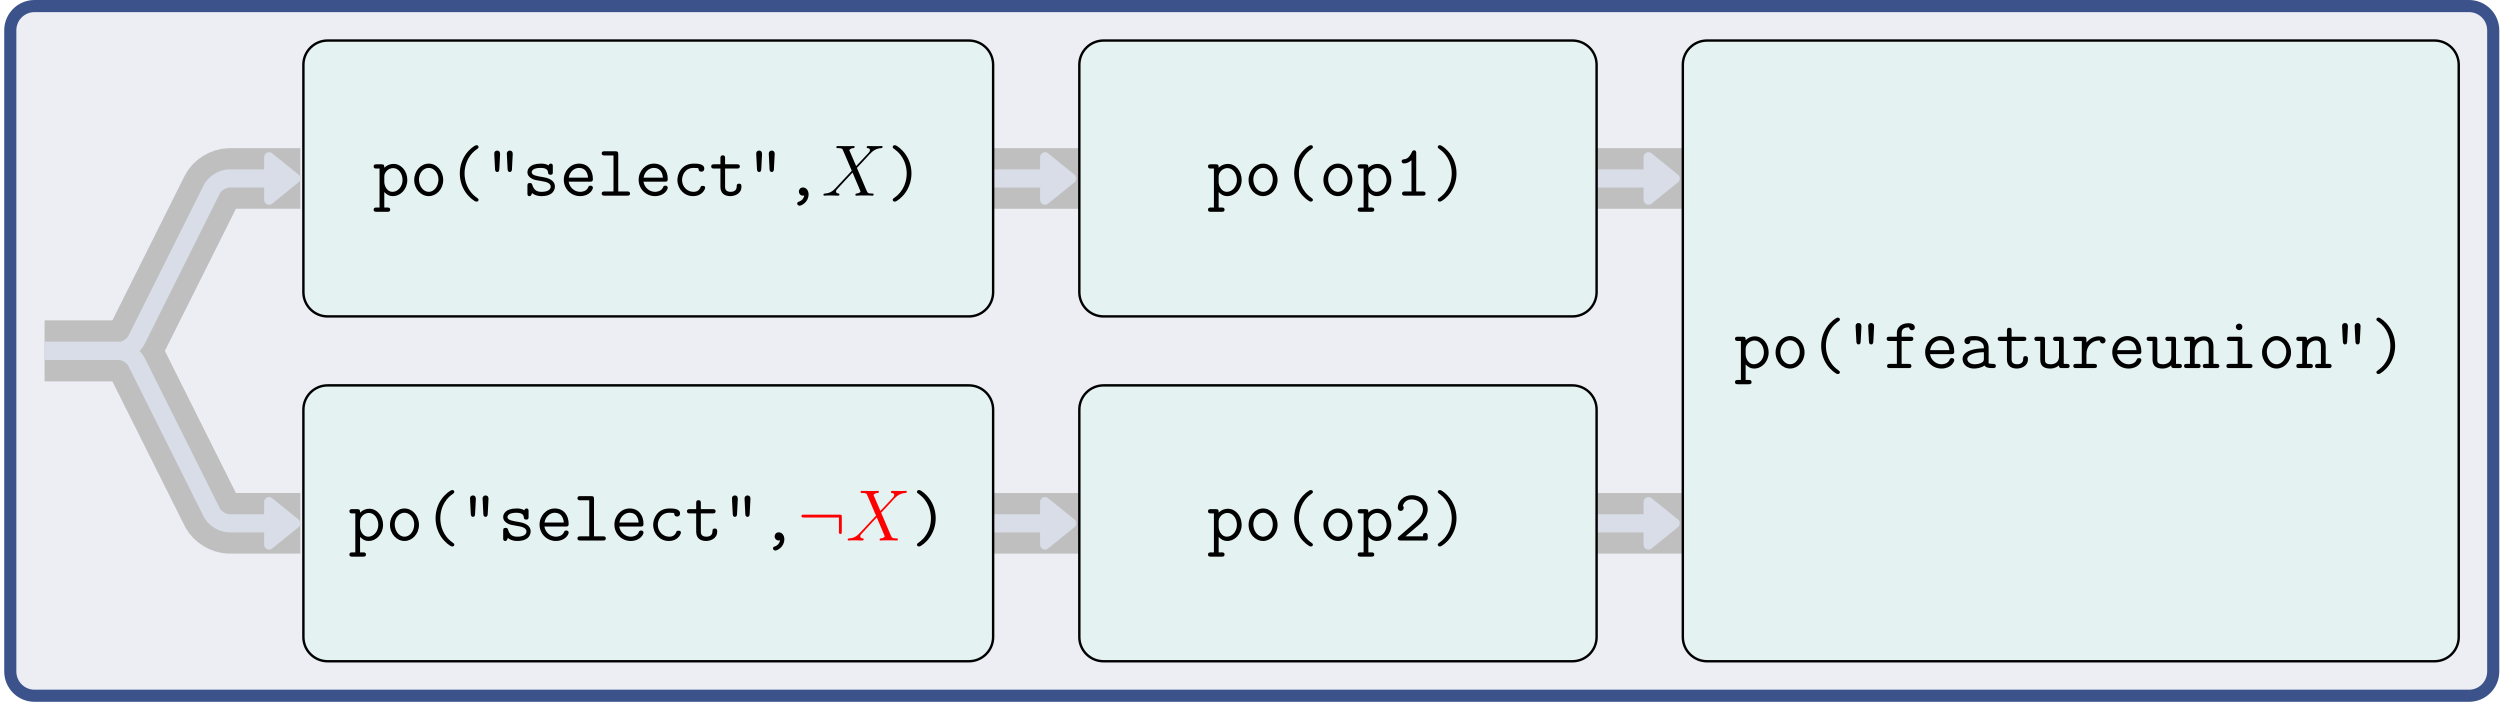
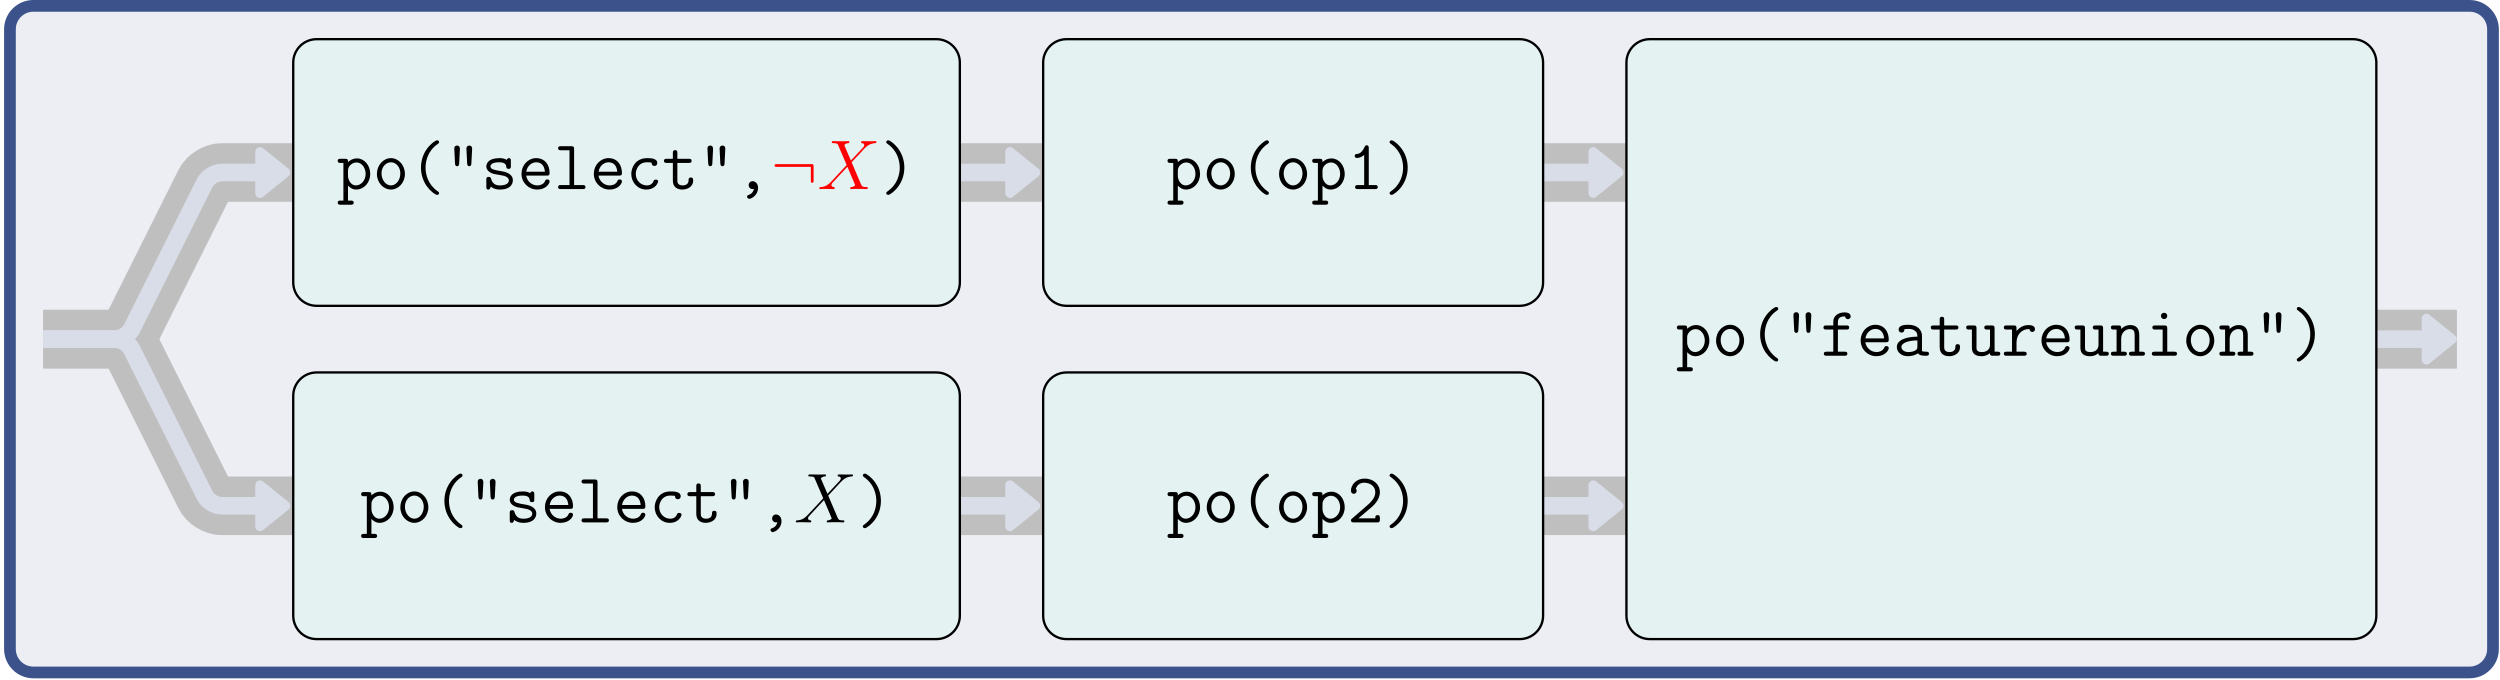
- <svg xmlns="http://www.w3.org/2000/svg" xmlns:xlink="http://www.w3.org/1999/xlink" width="411" height="115.5" viewBox="0 0 411 115.5">
+ <svg xmlns="http://www.w3.org/2000/svg" xmlns:xlink="http://www.w3.org/1999/xlink" width="425.25" height="115.5" viewBox="0 0 425.25 115.5">
  <defs>
    <g>
      <g id="glyph-0-0">
</g>
      <g id="glyph-0-1">
        <path d="M 2.422 2.656 C 2.578 2.656 2.891 2.656 2.891 2.312 C 2.891 1.953 2.578 1.953 2.422 1.953 L 1.922 1.953 L 1.922 -0.594 C 2.219 -0.281 2.656 0.078 3.328 0.078 C 4.594 0.078 5.703 -1.062 5.703 -2.578 C 5.703 -4.047 4.703 -5.219 3.453 -5.219 C 2.578 -5.219 2.031 -4.703 1.922 -4.578 C 1.922 -4.969 1.922 -5.156 1.453 -5.156 L 0.656 -5.156 C 0.484 -5.156 0.172 -5.156 0.172 -4.812 C 0.172 -4.453 0.484 -4.453 0.656 -4.453 L 1.141 -4.453 L 1.141 1.953 L 0.656 1.953 C 0.484 1.953 0.172 1.953 0.172 2.312 C 0.172 2.656 0.484 2.656 0.656 2.656 Z M 1.922 -3.172 C 1.922 -3.859 2.594 -4.531 3.375 -4.531 C 4.234 -4.531 4.922 -3.656 4.922 -2.578 C 4.922 -1.438 4.109 -0.625 3.266 -0.625 C 2.359 -0.625 1.922 -1.641 1.922 -2.234 Z M 1.922 -3.172 " />
      </g>
      <g id="glyph-0-2">
        <path d="M 5.453 -2.578 C 5.453 -4.078 4.359 -5.266 3.078 -5.266 C 1.781 -5.266 0.688 -4.078 0.688 -2.578 C 0.688 -1.078 1.797 0.078 3.078 0.078 C 4.344 0.078 5.453 -1.078 5.453 -2.578 Z M 3.078 -0.625 C 2.219 -0.625 1.469 -1.531 1.469 -2.672 C 1.469 -3.781 2.234 -4.562 3.078 -4.562 C 3.906 -4.562 4.672 -3.781 4.672 -2.672 C 4.672 -1.516 3.938 -0.625 3.078 -0.625 Z M 3.078 -0.625 " />
      </g>
      <g id="glyph-0-3">
        <path d="M 5.109 0.688 C 5.109 0.531 5.031 0.484 4.859 0.359 C 3.219 -0.781 2.812 -2.484 2.812 -3.641 C 2.812 -4.781 3.188 -6.5 4.859 -7.656 C 5.031 -7.781 5.109 -7.828 5.109 -7.984 C 5.109 -8.109 5.062 -8.297 4.766 -8.297 C 4.469 -8.297 3.578 -7.609 3.031 -6.828 C 2.359 -5.891 2.031 -4.781 2.031 -3.641 C 2.031 -2.312 2.516 -1.203 3.016 -0.5 C 3.562 0.266 4.438 0.984 4.766 0.984 C 5.062 0.984 5.109 0.781 5.109 0.688 Z M 5.109 0.688 " />
      </g>
      <g id="glyph-0-4">
        <path d="M 2.5 -6.797 C 2.516 -7.062 2.422 -7.406 2.016 -7.406 C 1.984 -7.406 1.5 -7.406 1.547 -6.812 L 1.672 -4.344 C 1.688 -4.203 1.703 -3.891 2.016 -3.891 C 2.359 -3.891 2.359 -4.203 2.375 -4.359 Z M 4.578 -6.797 C 4.609 -7.375 4.203 -7.406 4.094 -7.406 C 3.688 -7.406 3.578 -6.969 3.609 -6.922 L 3.734 -4.375 C 3.75 -4.203 3.766 -3.891 4.094 -3.891 C 4.422 -3.891 4.438 -4.203 4.453 -4.344 Z M 4.578 -6.797 " />
      </g>
      <g id="glyph-0-5">
        <path d="M 5.016 -4.812 C 5.016 -5 5.016 -5.266 4.688 -5.266 C 4.406 -5.266 4.328 -4.984 4.328 -4.969 C 3.844 -5.266 3.297 -5.266 3.062 -5.266 C 1.109 -5.266 0.844 -4.266 0.844 -3.859 C 0.844 -3.375 1.141 -3.031 1.547 -2.812 C 1.922 -2.594 2.266 -2.531 3.25 -2.375 C 3.719 -2.297 4.672 -2.141 4.672 -1.484 C 4.672 -1.047 4.266 -0.625 3.156 -0.625 C 2.391 -0.625 1.891 -0.922 1.641 -1.781 C 1.578 -1.953 1.547 -2.078 1.25 -2.078 C 0.844 -2.078 0.844 -1.859 0.844 -1.609 L 0.844 -0.375 C 0.844 -0.188 0.844 0.078 1.188 0.078 C 1.328 0.078 1.438 0.078 1.609 -0.422 C 2.156 0.031 2.781 0.078 3.156 0.078 C 5.359 0.078 5.359 -1.359 5.359 -1.484 C 5.359 -2.719 3.891 -2.969 3.312 -3.062 C 2.266 -3.234 1.547 -3.359 1.547 -3.859 C 1.547 -4.188 1.906 -4.562 3.031 -4.562 C 4.172 -4.562 4.219 -4.031 4.25 -3.719 C 4.266 -3.484 4.484 -3.438 4.625 -3.438 C 5.016 -3.438 5.016 -3.656 5.016 -3.891 Z M 5.016 -4.812 " />
      </g>
      <g id="glyph-0-6">
        <path d="M 4.969 -2.297 C 5.219 -2.297 5.453 -2.297 5.453 -2.734 C 5.453 -4.141 4.656 -5.266 3.172 -5.266 C 1.781 -5.266 0.672 -4.062 0.672 -2.609 C 0.672 -1.094 1.875 0.078 3.344 0.078 C 4.891 0.078 5.453 -0.984 5.453 -1.297 C 5.453 -1.375 5.422 -1.641 5.062 -1.641 C 4.828 -1.641 4.75 -1.547 4.688 -1.375 C 4.391 -0.688 3.609 -0.625 3.375 -0.625 C 2.391 -0.625 1.609 -1.375 1.469 -2.297 Z M 1.484 -2.953 C 1.641 -3.969 2.422 -4.562 3.172 -4.562 C 4.359 -4.562 4.609 -3.547 4.656 -2.953 Z M 1.484 -2.953 " />
      </g>
      <g id="glyph-0-7">
        <path d="M 3.469 -6.812 C 3.469 -7.188 3.391 -7.297 2.984 -7.297 L 1.234 -7.297 C 1.062 -7.297 0.75 -7.297 0.75 -6.953 C 0.75 -6.609 1.062 -6.609 1.234 -6.609 L 2.688 -6.609 L 2.688 -0.688 L 1.234 -0.688 C 1.062 -0.688 0.75 -0.688 0.75 -0.344 C 0.75 0 1.062 0 1.234 0 L 4.922 0 C 5.094 0 5.406 0 5.406 -0.344 C 5.406 -0.688 5.094 -0.688 4.922 -0.688 L 3.469 -0.688 Z M 3.469 -6.812 " />
      </g>
      <g id="glyph-0-8">
        <path d="M 5.453 -1.297 C 5.453 -1.609 5.156 -1.609 5.062 -1.609 C 4.781 -1.609 4.734 -1.516 4.672 -1.344 C 4.406 -0.688 3.828 -0.625 3.531 -0.625 C 2.516 -0.625 1.656 -1.469 1.656 -2.578 C 1.656 -3.188 2.016 -4.562 3.578 -4.562 C 3.891 -4.562 4.141 -4.547 4.25 -4.531 C 4.344 -4.5 4.344 -4.5 4.344 -4.438 C 4.391 -3.938 4.75 -3.938 4.828 -3.938 C 5.094 -3.938 5.312 -4.109 5.312 -4.438 C 5.312 -5.266 4.109 -5.266 3.578 -5.266 C 1.547 -5.266 0.891 -3.578 0.891 -2.578 C 0.891 -1.125 2 0.078 3.438 0.078 C 5.031 0.078 5.453 -1.109 5.453 -1.297 Z M 5.453 -1.297 " />
      </g>
      <g id="glyph-0-9">
        <path d="M 2.578 -4.453 L 4.516 -4.453 C 4.688 -4.453 5 -4.453 5 -4.812 C 5 -5.156 4.688 -5.156 4.516 -5.156 L 2.578 -5.156 L 2.578 -6.125 C 2.578 -6.344 2.578 -6.625 2.203 -6.625 C 1.812 -6.625 1.812 -6.344 1.812 -6.125 L 1.812 -5.156 L 0.781 -5.156 C 0.625 -5.156 0.297 -5.156 0.297 -4.812 C 0.297 -4.453 0.609 -4.453 0.781 -4.453 L 1.812 -4.453 L 1.812 -1.453 C 1.812 -0.328 2.562 0.078 3.438 0.078 C 4.078 0.078 5.266 -0.25 5.266 -1.469 C 5.266 -1.703 5.266 -1.969 4.859 -1.969 C 4.484 -1.969 4.484 -1.703 4.484 -1.453 C 4.469 -0.734 3.797 -0.625 3.516 -0.625 C 2.578 -0.625 2.578 -1.219 2.578 -1.5 Z M 2.578 -4.453 " />
      </g>
      <g id="glyph-0-10">
        <path d="M 3.297 -0.031 C 3.234 0.328 3 0.781 2.422 0.984 C 2.312 1.016 2.125 1.078 2.125 1.297 C 2.125 1.453 2.312 1.656 2.5 1.656 C 2.828 1.656 4 1.078 4 -0.219 C 4 -0.844 3.609 -1.344 3.078 -1.344 C 2.641 -1.344 2.406 -1 2.406 -0.688 C 2.406 -0.281 2.703 0 3.078 0 C 3.141 0 3.234 -0.016 3.297 -0.031 Z M 3.297 -0.031 " />
      </g>
      <g id="glyph-0-11">
        <path d="M 4.109 -3.641 C 4.109 -4.578 3.891 -5.781 3.031 -6.938 C 2.625 -7.5 1.734 -8.297 1.375 -8.297 C 1.094 -8.297 1.031 -8.094 1.031 -7.984 C 1.031 -7.844 1.109 -7.781 1.328 -7.641 C 2.781 -6.609 3.328 -5.016 3.328 -3.656 C 3.328 -2.578 2.984 -0.828 1.281 0.359 C 1.125 0.469 1.031 0.531 1.031 0.688 C 1.031 0.781 1.094 0.984 1.375 0.984 C 1.672 0.984 2.562 0.297 3.109 -0.484 C 3.797 -1.453 4.109 -2.578 4.109 -3.641 Z M 4.109 -3.641 " />
      </g>
      <g id="glyph-0-12">
        <path d="M 4.156 -2.625 C 4.328 -2.766 5.531 -3.797 5.531 -5.125 C 5.531 -6.484 4.406 -7.453 2.922 -7.453 C 1.531 -7.453 0.609 -6.406 0.609 -5.406 C 0.609 -4.906 1.031 -4.859 1.094 -4.859 C 1.312 -4.859 1.578 -5.031 1.578 -5.359 C 1.578 -5.578 1.5 -5.656 1.438 -5.703 C 1.609 -6.328 2.156 -6.75 2.844 -6.75 C 3.859 -6.75 4.75 -6.172 4.75 -5.125 C 4.75 -4.203 4.047 -3.484 3.406 -2.922 L 0.781 -0.641 C 0.641 -0.531 0.609 -0.484 0.609 -0.344 C 0.609 0 0.938 0 1.094 0 L 5.266 0 C 5.531 -0.078 5.531 -0.312 5.531 -0.484 L 5.531 -0.734 C 5.531 -0.953 5.531 -1.234 5.156 -1.234 C 4.75 -1.234 4.75 -0.984 4.75 -0.688 L 1.875 -0.688 Z M 4.156 -2.625 " />
      </g>
      <g id="glyph-0-13">
        <path d="M 3.641 -6.953 C 3.641 -7.141 3.641 -7.453 3.281 -7.453 C 3.078 -7.453 3.016 -7.344 2.938 -7.188 C 2.719 -6.672 2.312 -6.031 1.688 -5.984 C 1.5 -5.969 1.25 -5.953 1.25 -5.641 C 1.25 -5.438 1.375 -5.297 1.641 -5.297 C 2.312 -5.297 2.828 -5.797 2.859 -5.828 L 2.859 -0.688 L 1.812 -0.688 C 1.641 -0.688 1.312 -0.688 1.312 -0.344 C 1.312 0 1.641 0 1.812 0 L 4.688 0 C 4.859 0 5.172 0 5.172 -0.344 C 5.172 -0.688 4.859 -0.688 4.688 -0.688 L 3.641 -0.688 Z M 3.641 -6.953 " />
      </g>
      <g id="glyph-0-14">
        <path d="M 2.953 -4.453 L 4.406 -4.453 C 4.562 -4.453 4.875 -4.453 4.875 -4.812 C 4.875 -5.156 4.562 -5.156 4.406 -5.156 L 2.953 -5.156 L 2.953 -5.75 C 2.953 -6.688 3.797 -6.688 4.172 -6.688 C 4.172 -6.656 4.266 -6.219 4.656 -6.219 C 4.859 -6.219 5.125 -6.359 5.125 -6.688 C 5.125 -7.375 4.219 -7.375 4.047 -7.375 C 3.125 -7.375 2.172 -6.859 2.172 -5.797 L 2.172 -5.156 L 0.984 -5.156 C 0.828 -5.156 0.5 -5.156 0.5 -4.812 C 0.5 -4.453 0.812 -4.453 0.984 -4.453 L 2.172 -4.453 L 2.172 -0.688 L 1.047 -0.688 C 0.875 -0.688 0.562 -0.688 0.562 -0.344 C 0.562 0 0.875 0 1.047 0 L 4.094 0 C 4.25 0 4.562 0 4.562 -0.344 C 4.562 -0.688 4.25 -0.688 4.094 -0.688 L 2.953 -0.688 Z M 2.953 -4.453 " />
      </g>
      <g id="glyph-0-15">
        <path d="M 4.953 -3.391 C 4.953 -4.297 4.266 -5.266 2.656 -5.266 C 2.156 -5.266 0.984 -5.266 0.984 -4.438 C 0.984 -4.109 1.219 -3.938 1.484 -3.938 C 1.547 -3.938 1.953 -3.953 1.953 -4.453 C 1.953 -4.516 1.969 -4.531 2.219 -4.547 C 2.359 -4.562 2.516 -4.562 2.672 -4.562 C 2.938 -4.562 3.344 -4.562 3.734 -4.266 C 4.172 -3.938 4.172 -3.594 4.172 -3.25 C 3.469 -3.234 2.766 -3.172 2.031 -2.938 C 1.438 -2.734 0.672 -2.312 0.672 -1.5 C 0.672 -0.641 1.422 0.078 2.531 0.078 C 2.922 0.078 3.656 0.016 4.281 -0.422 C 4.516 -0.031 5.109 0 5.562 0 C 5.859 0 6.141 0 6.141 -0.344 C 6.141 -0.688 5.828 -0.688 5.672 -0.688 C 5.359 -0.688 5.109 -0.719 4.953 -0.781 Z M 4.172 -1.578 C 4.172 -1.297 4.172 -1.047 3.688 -0.828 C 3.266 -0.625 2.703 -0.625 2.672 -0.625 C 1.953 -0.625 1.453 -1 1.453 -1.5 C 1.453 -2.203 2.719 -2.609 4.172 -2.609 Z M 4.172 -1.578 " />
      </g>
      <g id="glyph-0-16">
        <path d="M 5 -4.656 C 5 -5.031 4.922 -5.156 4.516 -5.156 L 3.734 -5.156 C 3.562 -5.156 3.25 -5.156 3.25 -4.812 C 3.25 -4.453 3.562 -4.453 3.734 -4.453 L 4.219 -4.453 L 4.219 -1.859 C 4.219 -0.891 3.406 -0.625 2.875 -0.625 C 1.922 -0.625 1.922 -1.047 1.922 -1.422 L 1.922 -4.656 C 1.922 -5.031 1.859 -5.156 1.453 -5.156 L 0.656 -5.156 C 0.484 -5.156 0.172 -5.156 0.172 -4.812 C 0.172 -4.453 0.484 -4.453 0.656 -4.453 L 1.141 -4.453 L 1.141 -1.359 C 1.141 -0.266 1.859 0.078 2.781 0.078 C 3.516 0.078 3.969 -0.234 4.203 -0.438 C 4.203 0 4.5 0 4.703 0 L 5.484 0 C 5.656 0 5.969 0 5.969 -0.344 C 5.969 -0.688 5.656 -0.688 5.484 -0.688 L 5 -0.688 Z M 5 -4.656 " />
      </g>
      <g id="glyph-0-17">
        <path d="M 2.578 -2.266 C 2.578 -3.688 3.578 -4.531 4.609 -4.531 C 4.656 -4.531 4.734 -4.531 4.797 -4.516 C 4.828 -4.094 5.156 -4.047 5.25 -4.047 C 5.516 -4.047 5.719 -4.25 5.719 -4.516 C 5.719 -5.031 5.219 -5.219 4.609 -5.219 C 3.812 -5.219 3.125 -4.859 2.578 -4.203 L 2.578 -4.656 C 2.578 -5.031 2.516 -5.156 2.109 -5.156 L 0.891 -5.156 C 0.734 -5.156 0.422 -5.156 0.422 -4.812 C 0.422 -4.453 0.734 -4.453 0.891 -4.453 L 1.812 -4.453 L 1.812 -0.688 L 0.891 -0.688 C 0.734 -0.688 0.422 -0.688 0.422 -0.344 C 0.422 0 0.734 0 0.891 0 L 3.844 0 C 4 0 4.312 0 4.312 -0.344 C 4.312 -0.688 4 -0.688 3.844 -0.688 L 2.578 -0.688 Z M 2.578 -2.266 " />
      </g>
      <g id="glyph-0-18">
        <path d="M 5 -3.5 C 5 -4.672 4.453 -5.219 3.469 -5.219 C 2.656 -5.219 2.125 -4.766 1.922 -4.547 C 1.922 -4.984 1.922 -5.156 1.453 -5.156 L 0.656 -5.156 C 0.484 -5.156 0.172 -5.156 0.172 -4.812 C 0.172 -4.453 0.484 -4.453 0.656 -4.453 L 1.141 -4.453 L 1.141 -0.688 L 0.656 -0.688 C 0.484 -0.688 0.172 -0.688 0.172 -0.344 C 0.172 0 0.484 0 0.656 0 L 2.422 0 C 2.578 0 2.891 0 2.891 -0.344 C 2.891 -0.688 2.578 -0.688 2.422 -0.688 L 1.922 -0.688 L 1.922 -2.859 C 1.922 -4.016 2.734 -4.531 3.375 -4.531 C 4.078 -4.531 4.219 -4.141 4.219 -3.453 L 4.219 -0.688 L 3.734 -0.688 C 3.562 -0.688 3.25 -0.688 3.25 -0.344 C 3.25 0 3.562 0 3.734 0 L 5.484 0 C 5.656 0 5.969 0 5.969 -0.344 C 5.969 -0.688 5.656 -0.688 5.484 -0.688 L 5 -0.688 Z M 5 -3.5 " />
      </g>
      <g id="glyph-0-19">
        <path d="M 3.609 -6.781 C 3.609 -7.078 3.375 -7.312 3.078 -7.312 C 2.766 -7.312 2.531 -7.078 2.531 -6.781 C 2.531 -6.484 2.766 -6.234 3.078 -6.234 C 3.375 -6.234 3.609 -6.484 3.609 -6.781 Z M 1.547 -5.156 C 1.391 -5.156 1.078 -5.156 1.078 -4.812 C 1.078 -4.453 1.391 -4.453 1.547 -4.453 L 2.828 -4.453 L 2.828 -0.688 L 1.469 -0.688 C 1.297 -0.688 0.984 -0.688 0.984 -0.344 C 0.984 0 1.297 0 1.469 0 L 4.797 0 C 4.953 0 5.266 0 5.266 -0.344 C 5.266 -0.688 4.953 -0.688 4.797 -0.688 L 3.609 -0.688 L 3.609 -4.656 C 3.609 -5.031 3.531 -5.156 3.125 -5.156 Z M 1.547 -5.156 " />
      </g>
      <g id="glyph-1-0">
</g>
      <g id="glyph-1-1">
-         <path d="M 7.297 -3.828 C 7.297 -4.219 7.266 -4.25 6.891 -4.25 L 1.078 -4.25 C 0.875 -4.25 0.656 -4.25 0.656 -4.016 C 0.656 -3.781 0.875 -3.781 1.078 -3.781 L 6.828 -3.781 L 6.828 -1.5 C 6.828 -1.281 6.828 -1.062 7.062 -1.062 C 7.297 -1.062 7.297 -1.281 7.297 -1.5 Z M 7.297 -3.828 " />
+         <path d="M 5.672 -4.859 L 4.547 -7.469 C 4.703 -7.75 5.062 -7.812 5.219 -7.812 C 5.281 -7.812 5.422 -7.828 5.422 -8.031 C 5.422 -8.156 5.312 -8.156 5.234 -8.156 C 5.031 -8.156 4.797 -8.141 4.594 -8.141 L 3.891 -8.141 C 3.172 -8.141 2.641 -8.156 2.625 -8.156 C 2.531 -8.156 2.422 -8.156 2.422 -7.938 C 2.422 -7.812 2.516 -7.812 2.672 -7.812 C 3.375 -7.812 3.422 -7.703 3.531 -7.406 L 4.953 -4.094 L 2.359 -1.312 C 1.938 -0.844 1.422 -0.391 0.531 -0.344 C 0.391 -0.328 0.297 -0.328 0.297 -0.125 C 0.297 -0.078 0.312 0 0.438 0 C 0.609 0 0.781 -0.031 0.953 -0.031 L 1.516 -0.031 C 1.906 -0.031 2.312 0 2.688 0 C 2.766 0 2.922 0 2.922 -0.219 C 2.922 -0.328 2.828 -0.344 2.766 -0.344 C 2.516 -0.375 2.359 -0.5 2.359 -0.688 C 2.359 -0.891 2.516 -1.047 2.859 -1.406 L 3.922 -2.562 C 4.188 -2.828 4.812 -3.531 5.078 -3.797 L 6.328 -0.844 C 6.344 -0.828 6.391 -0.703 6.391 -0.688 C 6.391 -0.578 6.125 -0.375 5.75 -0.344 C 5.672 -0.344 5.547 -0.328 5.547 -0.125 C 5.547 0 5.672 0 5.719 0 C 5.922 0 6.172 -0.031 6.375 -0.031 L 7.688 -0.031 C 7.906 -0.031 8.125 0 8.328 0 C 8.422 0 8.547 0 8.547 -0.234 C 8.547 -0.344 8.422 -0.344 8.312 -0.344 C 7.609 -0.359 7.578 -0.422 7.375 -0.859 L 5.797 -4.562 L 7.312 -6.188 C 7.438 -6.312 7.703 -6.609 7.812 -6.734 C 8.328 -7.266 8.812 -7.75 9.781 -7.812 C 9.891 -7.828 10.016 -7.828 10.016 -8.031 C 10.016 -8.156 9.906 -8.156 9.859 -8.156 C 9.688 -8.156 9.516 -8.141 9.344 -8.141 L 8.797 -8.141 C 8.422 -8.141 8 -8.156 7.625 -8.156 C 7.547 -8.156 7.406 -8.156 7.406 -7.953 C 7.406 -7.828 7.484 -7.812 7.547 -7.812 C 7.75 -7.797 7.953 -7.703 7.953 -7.469 L 7.938 -7.453 C 7.922 -7.359 7.906 -7.25 7.766 -7.094 Z M 5.672 -4.859 " />
      </g>
      <g id="glyph-2-0">
</g>
      <g id="glyph-2-1">
-         <path d="M 5.672 -4.859 L 4.547 -7.469 C 4.703 -7.75 5.062 -7.812 5.219 -7.812 C 5.281 -7.812 5.422 -7.828 5.422 -8.031 C 5.422 -8.156 5.312 -8.156 5.234 -8.156 C 5.031 -8.156 4.797 -8.141 4.594 -8.141 L 3.891 -8.141 C 3.172 -8.141 2.641 -8.156 2.625 -8.156 C 2.531 -8.156 2.422 -8.156 2.422 -7.938 C 2.422 -7.812 2.516 -7.812 2.672 -7.812 C 3.375 -7.812 3.422 -7.703 3.531 -7.406 L 4.953 -4.094 L 2.359 -1.312 C 1.938 -0.844 1.422 -0.391 0.531 -0.344 C 0.391 -0.328 0.297 -0.328 0.297 -0.125 C 0.297 -0.078 0.312 0 0.438 0 C 0.609 0 0.781 -0.031 0.953 -0.031 L 1.516 -0.031 C 1.906 -0.031 2.312 0 2.688 0 C 2.766 0 2.922 0 2.922 -0.219 C 2.922 -0.328 2.828 -0.344 2.766 -0.344 C 2.516 -0.375 2.359 -0.5 2.359 -0.688 C 2.359 -0.891 2.516 -1.047 2.859 -1.406 L 3.922 -2.562 C 4.188 -2.828 4.812 -3.531 5.078 -3.797 L 6.328 -0.844 C 6.344 -0.828 6.391 -0.703 6.391 -0.688 C 6.391 -0.578 6.125 -0.375 5.75 -0.344 C 5.672 -0.344 5.547 -0.328 5.547 -0.125 C 5.547 0 5.672 0 5.719 0 C 5.922 0 6.172 -0.031 6.375 -0.031 L 7.688 -0.031 C 7.906 -0.031 8.125 0 8.328 0 C 8.422 0 8.547 0 8.547 -0.234 C 8.547 -0.344 8.422 -0.344 8.312 -0.344 C 7.609 -0.359 7.578 -0.422 7.375 -0.859 L 5.797 -4.562 L 7.312 -6.188 C 7.438 -6.312 7.703 -6.609 7.812 -6.734 C 8.328 -7.266 8.812 -7.75 9.781 -7.812 C 9.891 -7.828 10.016 -7.828 10.016 -8.031 C 10.016 -8.156 9.906 -8.156 9.859 -8.156 C 9.688 -8.156 9.516 -8.141 9.344 -8.141 L 8.797 -8.141 C 8.422 -8.141 8 -8.156 7.625 -8.156 C 7.547 -8.156 7.406 -8.156 7.406 -7.953 C 7.406 -7.828 7.484 -7.812 7.547 -7.812 C 7.75 -7.797 7.953 -7.703 7.953 -7.469 L 7.938 -7.453 C 7.922 -7.359 7.906 -7.25 7.766 -7.094 Z M 5.672 -4.859 " />
+         <path d="M 7.297 -3.828 C 7.297 -4.219 7.266 -4.25 6.891 -4.25 L 1.078 -4.25 C 0.875 -4.25 0.656 -4.25 0.656 -4.016 C 0.656 -3.781 0.875 -3.781 1.078 -3.781 L 6.828 -3.781 L 6.828 -1.5 C 6.828 -1.281 6.828 -1.062 7.062 -1.062 C 7.297 -1.062 7.297 -1.281 7.297 -1.5 Z M 7.297 -3.828 " />
      </g>
    </g>
    <clipPath id="clip-0">
-       <path clip-rule="nonzero" d="M 0 0 L 191 0 L 191 115.5 L 0 115.5 Z M 0 0 " />
-     </clipPath>
-     <clipPath id="clip-1">
      <path clip-rule="nonzero" d="M 0 15 L 87 15 L 87 115.5 L 0 115.5 Z M 0 15 " />
    </clipPath>
  </defs>
-   <path fill-rule="nonzero" fill="rgb(92.381%, 93.164%, 95.506%)" fill-opacity="1" d="M 1.691 110.395 L 1.691 4.98 C 1.691 2.777 3.477 0.996 5.676 0.996 L 405.898 0.996 C 408.102 0.996 409.887 2.777 409.887 4.98 L 409.887 110.395 C 409.887 112.598 408.102 114.383 405.898 114.383 L 5.676 114.383 C 3.477 114.383 1.691 112.598 1.691 110.395 Z M 1.691 110.395 " />
-   <path fill="none" stroke-width="19.925" stroke-linecap="butt" stroke-linejoin="miter" stroke="rgb(23.143%, 32.152%, 54.492%)" stroke-opacity="1" stroke-miterlimit="10" d="M 16.914 51.055 L 16.914 1105.195 C 16.914 1127.227 34.766 1145.039 56.758 1145.039 L 4058.984 1145.039 C 4081.016 1145.039 4098.867 1127.227 4098.867 1105.195 L 4098.867 51.055 C 4098.867 29.023 4081.016 11.172 4058.984 11.172 L 56.758 11.172 C 34.766 11.172 16.914 29.023 16.914 51.055 Z M 16.914 51.055 " transform="matrix(0.1, 0, 0, -0.1, 0, 115.5)" />
+   <path fill-rule="nonzero" fill="rgb(92.381%, 93.164%, 95.506%)" fill-opacity="1" d="M 1.691 110.395 L 1.691 4.98 C 1.691 2.777 3.477 0.996 5.676 0.996 L 420.074 0.996 C 422.273 0.996 424.059 2.777 424.059 4.98 L 424.059 110.395 C 424.059 112.598 422.273 114.383 420.074 114.383 L 5.676 114.383 C 3.477 114.383 1.691 112.598 1.691 110.395 Z M 1.691 110.395 " />
+   <path fill="none" stroke-width="19.925" stroke-linecap="butt" stroke-linejoin="miter" stroke="rgb(23.143%, 32.152%, 54.492%)" stroke-opacity="1" stroke-miterlimit="10" d="M 16.914 51.055 L 16.914 1105.195 C 16.914 1127.227 34.766 1145.039 56.758 1145.039 L 4200.742 1145.039 C 4222.734 1145.039 4240.586 1127.227 4240.586 1105.195 L 4240.586 51.055 C 4240.586 29.023 4222.734 11.172 4200.742 11.172 L 56.758 11.172 C 34.766 11.172 16.914 29.023 16.914 51.055 Z M 16.914 51.055 " transform="matrix(0.1, 0, 0, -0.1, 0, 115.5)" />
+   <path fill="none" stroke-width="99.628" stroke-linecap="butt" stroke-linejoin="miter" stroke="rgb(75%, 75%, 75%)" stroke-opacity="1" stroke-miterlimit="10" d="M 73.594 578.125 L 195.43 578.125 C 206.406 578.125 219.336 570.156 224.258 560.312 L 348.164 312.461 C 353.086 302.617 365.977 294.648 376.992 294.648 L 3455.312 294.648 C 3466.289 294.648 3482.656 299.609 3491.797 305.703 L 3883.828 567.07 C 3893.008 573.164 3909.336 578.125 3920.352 578.125 L 4178.906 578.125 " transform="matrix(0.1, 0, 0, -0.1, 0, 115.5)" />
+   <path fill="none" stroke-width="99.628" stroke-linecap="butt" stroke-linejoin="miter" stroke="rgb(75%, 75%, 75%)" stroke-opacity="1" stroke-miterlimit="10" d="M 73.594 578.125 L 195.43 578.125 C 206.406 578.125 219.336 586.094 224.258 595.938 L 348.164 843.789 C 353.086 853.594 365.977 861.602 376.992 861.602 L 3455.312 861.602 C 3466.289 861.602 3482.656 856.641 3491.797 850.547 L 3883.828 589.18 C 3893.008 583.086 3909.336 578.125 3920.352 578.125 L 4178.906 578.125 " transform="matrix(0.1, 0, 0, -0.1, 0, 115.5)" />
  <g clip-path="url(#clip-0)">
-     <path fill="none" stroke-width="99.628" stroke-linecap="butt" stroke-linejoin="miter" stroke="rgb(75%, 75%, 75%)" stroke-opacity="1" stroke-miterlimit="10" d="M 73.594 578.125 L 195.43 578.125 C 206.406 578.125 219.336 570.156 224.258 560.312 L 348.164 312.461 C 353.086 302.617 365.977 294.648 376.992 294.648 L 493.828 294.648 " transform="matrix(0.1, 0, 0, -0.1, 0, 115.5)" />
-     <path fill="none" stroke-width="99.628" stroke-linecap="butt" stroke-linejoin="miter" stroke="rgb(75%, 75%, 75%)" stroke-opacity="1" stroke-miterlimit="10" d="M 73.594 578.125 L 195.43 578.125 C 206.406 578.125 219.336 586.094 224.258 595.938 L 348.164 843.789 C 353.086 853.594 365.977 861.602 376.992 861.602 L 493.828 861.602 " transform="matrix(0.1, 0, 0, -0.1, 0, 115.5)" />
-   </g>
-   <g clip-path="url(#clip-1)">
    <path fill="none" stroke-width="29.888" stroke-linecap="butt" stroke-linejoin="miter" stroke="rgb(84.569%, 86.522%, 90.819%)" stroke-opacity="1" stroke-miterlimit="10" d="M 73.594 578.125 L 195.43 578.125 C 206.406 578.125 219.336 570.156 224.258 560.312 L 348.164 312.461 C 353.086 302.617 365.977 294.648 376.992 294.648 L 438.281 294.648 " transform="matrix(0.1, 0, 0, -0.1, 0, 115.5)" />
  </g>
  <path fill-rule="nonzero" fill="rgb(84.569%, 86.522%, 90.819%)" fill-opacity="1" stroke-width="16.189" stroke-linecap="butt" stroke-linejoin="round" stroke="rgb(84.569%, 86.522%, 90.819%)" stroke-opacity="1" stroke-miterlimit="10" d="M 485.742 294.648 L 442.344 329.727 L 442.344 259.57 Z M 485.742 294.648 " transform="matrix(0.1, 0, 0, -0.1, 0, 115.5)" />
  <path fill="none" stroke-width="29.888" stroke-linecap="butt" stroke-linejoin="miter" stroke="rgb(84.569%, 86.522%, 90.819%)" stroke-opacity="1" stroke-miterlimit="10" d="M 73.594 578.125 L 195.43 578.125 C 206.406 578.125 219.336 586.094 224.258 595.938 L 348.164 843.789 C 353.086 853.594 365.977 861.602 376.992 861.602 L 438.281 861.602 " transform="matrix(0.1, 0, 0, -0.1, 0, 115.5)" />
  <path fill-rule="nonzero" fill="rgb(84.569%, 86.522%, 90.819%)" fill-opacity="1" stroke-width="16.189" stroke-linecap="butt" stroke-linejoin="round" stroke="rgb(84.569%, 86.522%, 90.819%)" stroke-opacity="1" stroke-miterlimit="10" d="M 485.742 861.602 L 442.344 896.641 L 442.344 826.523 Z M 485.742 861.602 " transform="matrix(0.1, 0, 0, -0.1, 0, 115.5)" />
-   <path fill="none" stroke-width="99.628" stroke-linecap="butt" stroke-linejoin="miter" stroke="rgb(75%, 75%, 75%)" stroke-opacity="1" stroke-miterlimit="10" d="M 1604.336 294.648 L 1797.773 294.648 " transform="matrix(0.1, 0, 0, -0.1, 0, 115.5)" />
+   <path fill="none" stroke-width="29.888" stroke-linecap="butt" stroke-linejoin="miter" stroke="rgb(84.569%, 86.522%, 90.819%)" stroke-opacity="1" stroke-miterlimit="10" d="M 4042.148 578.125 L 4123.398 578.125 " transform="matrix(0.1, 0, 0, -0.1, 0, 115.5)" />
+   <path fill-rule="nonzero" fill="rgb(84.569%, 86.522%, 90.819%)" fill-opacity="1" stroke-width="16.189" stroke-linecap="butt" stroke-linejoin="round" stroke="rgb(84.569%, 86.522%, 90.819%)" stroke-opacity="1" stroke-miterlimit="10" d="M 4170.82 578.125 L 4127.422 613.203 L 4127.422 543.047 Z M 4170.82 578.125 " transform="matrix(0.1, 0, 0, -0.1, 0, 115.5)" />
  <path fill="none" stroke-width="29.888" stroke-linecap="butt" stroke-linejoin="miter" stroke="rgb(84.569%, 86.522%, 90.819%)" stroke-opacity="1" stroke-miterlimit="10" d="M 1632.695 294.648 L 1713.906 294.648 " transform="matrix(0.1, 0, 0, -0.1, 0, 115.5)" />
  <path fill-rule="nonzero" fill="rgb(84.569%, 86.522%, 90.819%)" fill-opacity="1" stroke-width="16.189" stroke-linecap="butt" stroke-linejoin="round" stroke="rgb(84.569%, 86.522%, 90.819%)" stroke-opacity="1" stroke-miterlimit="10" d="M 1761.328 294.648 L 1717.969 329.727 L 1717.969 259.57 Z M 1761.328 294.648 " transform="matrix(0.1, 0, 0, -0.1, 0, 115.5)" />
-   <path fill="none" stroke-width="99.628" stroke-linecap="butt" stroke-linejoin="miter" stroke="rgb(75%, 75%, 75%)" stroke-opacity="1" stroke-miterlimit="10" d="M 2596.484 294.648 L 2789.922 294.648 " transform="matrix(0.1, 0, 0, -0.1, 0, 115.5)" />
  <path fill="none" stroke-width="29.888" stroke-linecap="butt" stroke-linejoin="miter" stroke="rgb(84.569%, 86.522%, 90.819%)" stroke-opacity="1" stroke-miterlimit="10" d="M 2624.805 294.648 L 2706.055 294.648 " transform="matrix(0.1, 0, 0, -0.1, 0, 115.5)" />
  <path fill-rule="nonzero" fill="rgb(84.569%, 86.522%, 90.819%)" fill-opacity="1" stroke-width="16.189" stroke-linecap="butt" stroke-linejoin="round" stroke="rgb(84.569%, 86.522%, 90.819%)" stroke-opacity="1" stroke-miterlimit="10" d="M 2753.477 294.648 L 2710.078 329.727 L 2710.078 259.57 Z M 2753.477 294.648 " transform="matrix(0.1, 0, 0, -0.1, 0, 115.5)" />
  <path fill-rule="nonzero" fill="rgb(89.452%, 94.727%, 94.531%)" fill-opacity="1" stroke-width="3.985" stroke-linecap="butt" stroke-linejoin="miter" stroke="rgb(0%, 0%, 0%)" stroke-opacity="1" stroke-miterlimit="10" d="M 498.789 107.734 L 498.789 481.562 C 498.789 503.594 516.641 521.445 538.672 521.445 L 1592.812 521.445 C 1614.844 521.445 1632.695 503.594 1632.695 481.562 L 1632.695 107.734 C 1632.695 85.703 1614.844 67.891 1592.812 67.891 L 538.672 67.891 C 516.641 67.891 498.789 85.703 498.789 107.734 Z M 498.789 107.734 " transform="matrix(0.1, 0, 0, -0.1, 0, 115.5)" />
  <g fill="rgb(0%, 0%, 0%)" fill-opacity="1">
-     <use xlink:href="#glyph-0-1" x="57.272" y="88.858" />
-   </g>
-   <g fill="rgb(0%, 0%, 0%)" fill-opacity="1">
-     <use xlink:href="#glyph-0-2" x="63.424" y="88.858" />
-   </g>
-   <g fill="rgb(0%, 0%, 0%)" fill-opacity="1">
-     <use xlink:href="#glyph-0-3" x="69.576" y="88.858" />
-   </g>
-   <g fill="rgb(0%, 0%, 0%)" fill-opacity="1">
-     <use xlink:href="#glyph-0-4" x="75.728" y="88.858" />
-   </g>
-   <g fill="rgb(0%, 0%, 0%)" fill-opacity="1">
-     <use xlink:href="#glyph-0-5" x="81.88" y="88.858" />
-   </g>
-   <g fill="rgb(0%, 0%, 0%)" fill-opacity="1">
-     <use xlink:href="#glyph-0-6" x="88.033" y="88.858" />
-   </g>
-   <g fill="rgb(0%, 0%, 0%)" fill-opacity="1">
-     <use xlink:href="#glyph-0-7" x="94.185" y="88.858" />
-   </g>
-   <g fill="rgb(0%, 0%, 0%)" fill-opacity="1">
-     <use xlink:href="#glyph-0-6" x="100.337" y="88.858" />
-   </g>
-   <g fill="rgb(0%, 0%, 0%)" fill-opacity="1">
-     <use xlink:href="#glyph-0-8" x="106.489" y="88.858" />
-   </g>
-   <g fill="rgb(0%, 0%, 0%)" fill-opacity="1">
-     <use xlink:href="#glyph-0-9" x="112.641" y="88.858" />
-   </g>
-   <g fill="rgb(0%, 0%, 0%)" fill-opacity="1">
-     <use xlink:href="#glyph-0-4" x="118.793" y="88.858" />
-   </g>
-   <g fill="rgb(0%, 0%, 0%)" fill-opacity="1">
-     <use xlink:href="#glyph-0-10" x="124.946" y="88.858" />
-   </g>
-   <g fill="rgb(100%, 0%, 0%)" fill-opacity="1">
-     <use xlink:href="#glyph-1-1" x="131.095" y="88.858" />
-   </g>
-   <g fill="rgb(100%, 0%, 0%)" fill-opacity="1">
-     <use xlink:href="#glyph-2-1" x="139.065" y="88.858" />
-   </g>
-   <g fill="rgb(0%, 0%, 0%)" fill-opacity="1">
-     <use xlink:href="#glyph-0-11" x="149.72" y="88.858" />
+     <use xlink:href="#glyph-0-1" x="61.257" y="88.858" />
+   </g>
+   <g fill="rgb(0%, 0%, 0%)" fill-opacity="1">
+     <use xlink:href="#glyph-0-2" x="67.409" y="88.858" />
+   </g>
+   <g fill="rgb(0%, 0%, 0%)" fill-opacity="1">
+     <use xlink:href="#glyph-0-3" x="73.561" y="88.858" />
+   </g>
+   <g fill="rgb(0%, 0%, 0%)" fill-opacity="1">
+     <use xlink:href="#glyph-0-4" x="79.713" y="88.858" />
+   </g>
+   <g fill="rgb(0%, 0%, 0%)" fill-opacity="1">
+     <use xlink:href="#glyph-0-5" x="85.866" y="88.858" />
+   </g>
+   <g fill="rgb(0%, 0%, 0%)" fill-opacity="1">
+     <use xlink:href="#glyph-0-6" x="92.018" y="88.858" />
+   </g>
+   <g fill="rgb(0%, 0%, 0%)" fill-opacity="1">
+     <use xlink:href="#glyph-0-7" x="98.17" y="88.858" />
+   </g>
+   <g fill="rgb(0%, 0%, 0%)" fill-opacity="1">
+     <use xlink:href="#glyph-0-6" x="104.322" y="88.858" />
+   </g>
+   <g fill="rgb(0%, 0%, 0%)" fill-opacity="1">
+     <use xlink:href="#glyph-0-8" x="110.474" y="88.858" />
+   </g>
+   <g fill="rgb(0%, 0%, 0%)" fill-opacity="1">
+     <use xlink:href="#glyph-0-9" x="116.626" y="88.858" />
+   </g>
+   <g fill="rgb(0%, 0%, 0%)" fill-opacity="1">
+     <use xlink:href="#glyph-0-4" x="122.778" y="88.858" />
+   </g>
+   <g fill="rgb(0%, 0%, 0%)" fill-opacity="1">
+     <use xlink:href="#glyph-0-10" x="128.931" y="88.858" />
+   </g>
+   <g fill="rgb(0%, 0%, 0%)" fill-opacity="1">
+     <use xlink:href="#glyph-1-1" x="135.08" y="88.858" />
+   </g>
+   <g fill="rgb(0%, 0%, 0%)" fill-opacity="1">
+     <use xlink:href="#glyph-0-11" x="145.735" y="88.858" />
  </g>
  <path fill-rule="nonzero" fill="rgb(89.452%, 94.727%, 94.531%)" fill-opacity="1" stroke-width="3.985" stroke-linecap="butt" stroke-linejoin="miter" stroke="rgb(0%, 0%, 0%)" stroke-opacity="1" stroke-miterlimit="10" d="M 1774.414 107.734 L 1774.414 481.562 C 1774.414 503.594 1792.266 521.445 1814.258 521.445 L 2584.961 521.445 C 2606.992 521.445 2624.805 503.594 2624.805 481.562 L 2624.805 107.734 C 2624.805 85.703 2606.992 67.891 2584.961 67.891 L 1814.258 67.891 C 1792.266 67.891 1774.414 85.703 1774.414 107.734 Z M 1774.414 107.734 " transform="matrix(0.1, 0, 0, -0.1, 0, 115.5)" />
  <g fill="rgb(0%, 0%, 0%)" fill-opacity="1">
    <use xlink:href="#glyph-0-1" x="198.426" y="88.858" />
  </g>
  <g fill="rgb(0%, 0%, 0%)" fill-opacity="1">
    <use xlink:href="#glyph-0-2" x="204.578" y="88.858" />
  </g>
  <g fill="rgb(0%, 0%, 0%)" fill-opacity="1">
    <use xlink:href="#glyph-0-3" x="210.73" y="88.858" />
  </g>
  <g fill="rgb(0%, 0%, 0%)" fill-opacity="1">
    <use xlink:href="#glyph-0-2" x="216.882" y="88.858" />
  </g>
  <g fill="rgb(0%, 0%, 0%)" fill-opacity="1">
    <use xlink:href="#glyph-0-1" x="223.035" y="88.858" />
  </g>
  <g fill="rgb(0%, 0%, 0%)" fill-opacity="1">
    <use xlink:href="#glyph-0-12" x="229.187" y="88.858" />
  </g>
  <g fill="rgb(0%, 0%, 0%)" fill-opacity="1">
    <use xlink:href="#glyph-0-11" x="235.339" y="88.858" />
  </g>
-   <path fill="none" stroke-width="99.628" stroke-linecap="butt" stroke-linejoin="miter" stroke="rgb(75%, 75%, 75%)" stroke-opacity="1" stroke-miterlimit="10" d="M 1604.336 861.602 L 1797.773 861.602 " transform="matrix(0.1, 0, 0, -0.1, 0, 115.5)" />
  <path fill="none" stroke-width="29.888" stroke-linecap="butt" stroke-linejoin="miter" stroke="rgb(84.569%, 86.522%, 90.819%)" stroke-opacity="1" stroke-miterlimit="10" d="M 1632.695 861.602 L 1713.906 861.602 " transform="matrix(0.1, 0, 0, -0.1, 0, 115.5)" />
  <path fill-rule="nonzero" fill="rgb(84.569%, 86.522%, 90.819%)" fill-opacity="1" stroke-width="16.189" stroke-linecap="butt" stroke-linejoin="round" stroke="rgb(84.569%, 86.522%, 90.819%)" stroke-opacity="1" stroke-miterlimit="10" d="M 1761.328 861.602 L 1717.969 896.641 L 1717.969 826.523 Z M 1761.328 861.602 " transform="matrix(0.1, 0, 0, -0.1, 0, 115.5)" />
-   <path fill="none" stroke-width="99.628" stroke-linecap="butt" stroke-linejoin="miter" stroke="rgb(75%, 75%, 75%)" stroke-opacity="1" stroke-miterlimit="10" d="M 2596.484 861.602 L 2789.922 861.602 " transform="matrix(0.1, 0, 0, -0.1, 0, 115.5)" />
  <path fill="none" stroke-width="29.888" stroke-linecap="butt" stroke-linejoin="miter" stroke="rgb(84.569%, 86.522%, 90.819%)" stroke-opacity="1" stroke-miterlimit="10" d="M 2624.805 861.602 L 2706.055 861.602 " transform="matrix(0.1, 0, 0, -0.1, 0, 115.5)" />
  <path fill-rule="nonzero" fill="rgb(84.569%, 86.522%, 90.819%)" fill-opacity="1" stroke-width="16.189" stroke-linecap="butt" stroke-linejoin="round" stroke="rgb(84.569%, 86.522%, 90.819%)" stroke-opacity="1" stroke-miterlimit="10" d="M 2753.477 861.602 L 2710.078 896.641 L 2710.078 826.523 Z M 2753.477 861.602 " transform="matrix(0.1, 0, 0, -0.1, 0, 115.5)" />
  <path fill-rule="nonzero" fill="rgb(89.452%, 94.727%, 94.531%)" fill-opacity="1" stroke-width="3.985" stroke-linecap="butt" stroke-linejoin="miter" stroke="rgb(0%, 0%, 0%)" stroke-opacity="1" stroke-miterlimit="10" d="M 498.789 674.648 L 498.789 1048.516 C 498.789 1070.508 516.641 1088.359 538.672 1088.359 L 1592.812 1088.359 C 1614.844 1088.359 1632.695 1070.508 1632.695 1048.516 L 1632.695 674.648 C 1632.695 652.656 1614.844 634.805 1592.812 634.805 L 538.672 634.805 C 516.641 634.805 498.789 652.656 498.789 674.648 Z M 498.789 674.648 " transform="matrix(0.1, 0, 0, -0.1, 0, 115.5)" />
  <g fill="rgb(0%, 0%, 0%)" fill-opacity="1">
-     <use xlink:href="#glyph-0-1" x="61.257" y="32.165" />
-   </g>
-   <g fill="rgb(0%, 0%, 0%)" fill-opacity="1">
-     <use xlink:href="#glyph-0-2" x="67.409" y="32.165" />
-   </g>
-   <g fill="rgb(0%, 0%, 0%)" fill-opacity="1">
-     <use xlink:href="#glyph-0-3" x="73.561" y="32.165" />
-   </g>
-   <g fill="rgb(0%, 0%, 0%)" fill-opacity="1">
-     <use xlink:href="#glyph-0-4" x="79.713" y="32.165" />
-   </g>
-   <g fill="rgb(0%, 0%, 0%)" fill-opacity="1">
-     <use xlink:href="#glyph-0-5" x="85.866" y="32.165" />
-   </g>
-   <g fill="rgb(0%, 0%, 0%)" fill-opacity="1">
-     <use xlink:href="#glyph-0-6" x="92.018" y="32.165" />
-   </g>
-   <g fill="rgb(0%, 0%, 0%)" fill-opacity="1">
-     <use xlink:href="#glyph-0-7" x="98.17" y="32.165" />
-   </g>
-   <g fill="rgb(0%, 0%, 0%)" fill-opacity="1">
-     <use xlink:href="#glyph-0-6" x="104.322" y="32.165" />
-   </g>
-   <g fill="rgb(0%, 0%, 0%)" fill-opacity="1">
-     <use xlink:href="#glyph-0-8" x="110.474" y="32.165" />
-   </g>
-   <g fill="rgb(0%, 0%, 0%)" fill-opacity="1">
-     <use xlink:href="#glyph-0-9" x="116.626" y="32.165" />
-   </g>
-   <g fill="rgb(0%, 0%, 0%)" fill-opacity="1">
-     <use xlink:href="#glyph-0-4" x="122.778" y="32.165" />
-   </g>
-   <g fill="rgb(0%, 0%, 0%)" fill-opacity="1">
-     <use xlink:href="#glyph-0-10" x="128.931" y="32.165" />
-   </g>
-   <g fill="rgb(0%, 0%, 0%)" fill-opacity="1">
-     <use xlink:href="#glyph-2-1" x="135.08" y="32.165" />
-   </g>
-   <g fill="rgb(0%, 0%, 0%)" fill-opacity="1">
-     <use xlink:href="#glyph-0-11" x="145.735" y="32.165" />
+     <use xlink:href="#glyph-0-1" x="57.272" y="32.165" />
+   </g>
+   <g fill="rgb(0%, 0%, 0%)" fill-opacity="1">
+     <use xlink:href="#glyph-0-2" x="63.424" y="32.165" />
+   </g>
+   <g fill="rgb(0%, 0%, 0%)" fill-opacity="1">
+     <use xlink:href="#glyph-0-3" x="69.576" y="32.165" />
+   </g>
+   <g fill="rgb(0%, 0%, 0%)" fill-opacity="1">
+     <use xlink:href="#glyph-0-4" x="75.728" y="32.165" />
+   </g>
+   <g fill="rgb(0%, 0%, 0%)" fill-opacity="1">
+     <use xlink:href="#glyph-0-5" x="81.88" y="32.165" />
+   </g>
+   <g fill="rgb(0%, 0%, 0%)" fill-opacity="1">
+     <use xlink:href="#glyph-0-6" x="88.033" y="32.165" />
+   </g>
+   <g fill="rgb(0%, 0%, 0%)" fill-opacity="1">
+     <use xlink:href="#glyph-0-7" x="94.185" y="32.165" />
+   </g>
+   <g fill="rgb(0%, 0%, 0%)" fill-opacity="1">
+     <use xlink:href="#glyph-0-6" x="100.337" y="32.165" />
+   </g>
+   <g fill="rgb(0%, 0%, 0%)" fill-opacity="1">
+     <use xlink:href="#glyph-0-8" x="106.489" y="32.165" />
+   </g>
+   <g fill="rgb(0%, 0%, 0%)" fill-opacity="1">
+     <use xlink:href="#glyph-0-9" x="112.641" y="32.165" />
+   </g>
+   <g fill="rgb(0%, 0%, 0%)" fill-opacity="1">
+     <use xlink:href="#glyph-0-4" x="118.793" y="32.165" />
+   </g>
+   <g fill="rgb(0%, 0%, 0%)" fill-opacity="1">
+     <use xlink:href="#glyph-0-10" x="124.946" y="32.165" />
+   </g>
+   <g fill="rgb(100%, 0%, 0%)" fill-opacity="1">
+     <use xlink:href="#glyph-2-1" x="131.095" y="32.165" />
+   </g>
+   <g fill="rgb(100%, 0%, 0%)" fill-opacity="1">
+     <use xlink:href="#glyph-1-1" x="139.065" y="32.165" />
+   </g>
+   <g fill="rgb(0%, 0%, 0%)" fill-opacity="1">
+     <use xlink:href="#glyph-0-11" x="149.72" y="32.165" />
  </g>
  <path fill-rule="nonzero" fill="rgb(89.452%, 94.727%, 94.531%)" fill-opacity="1" stroke-width="3.985" stroke-linecap="butt" stroke-linejoin="miter" stroke="rgb(0%, 0%, 0%)" stroke-opacity="1" stroke-miterlimit="10" d="M 1774.414 674.648 L 1774.414 1048.516 C 1774.414 1070.508 1792.266 1088.359 1814.258 1088.359 L 2584.961 1088.359 C 2606.992 1088.359 2624.805 1070.508 2624.805 1048.516 L 2624.805 674.648 C 2624.805 652.656 2606.992 634.805 2584.961 634.805 L 1814.258 634.805 C 1792.266 634.805 1774.414 652.656 1774.414 674.648 Z M 1774.414 674.648 " transform="matrix(0.1, 0, 0, -0.1, 0, 115.5)" />
  <g fill="rgb(0%, 0%, 0%)" fill-opacity="1">
    <use xlink:href="#glyph-0-1" x="198.426" y="32.165" />
  </g>
  <g fill="rgb(0%, 0%, 0%)" fill-opacity="1">
    <use xlink:href="#glyph-0-2" x="204.578" y="32.165" />
  </g>
  <g fill="rgb(0%, 0%, 0%)" fill-opacity="1">
    <use xlink:href="#glyph-0-3" x="210.73" y="32.165" />
  </g>
  <g fill="rgb(0%, 0%, 0%)" fill-opacity="1">
    <use xlink:href="#glyph-0-2" x="216.882" y="32.165" />
  </g>
  <g fill="rgb(0%, 0%, 0%)" fill-opacity="1">
    <use xlink:href="#glyph-0-1" x="223.035" y="32.165" />
  </g>
  <g fill="rgb(0%, 0%, 0%)" fill-opacity="1">
    <use xlink:href="#glyph-0-13" x="229.187" y="32.165" />
  </g>
  <g fill="rgb(0%, 0%, 0%)" fill-opacity="1">
    <use xlink:href="#glyph-0-11" x="235.339" y="32.165" />
  </g>
  <path fill-rule="nonzero" fill="rgb(89.452%, 94.727%, 94.531%)" fill-opacity="1" stroke-width="3.985" stroke-linecap="butt" stroke-linejoin="miter" stroke="rgb(0%, 0%, 0%)" stroke-opacity="1" stroke-miterlimit="10" d="M 2766.562 107.734 L 2766.562 1048.516 C 2766.562 1070.508 2784.375 1088.359 2806.406 1088.359 L 4002.305 1088.359 C 4024.336 1088.359 4042.148 1070.508 4042.148 1048.516 L 4042.148 107.734 C 4042.148 85.703 4024.336 67.891 4002.305 67.891 L 2806.406 67.891 C 2784.375 67.891 2766.562 85.703 2766.562 107.734 Z M 2766.562 107.734 " transform="matrix(0.1, 0, 0, -0.1, 0, 115.5)" />
  <g fill="rgb(0%, 0%, 0%)" fill-opacity="1">
    <use xlink:href="#glyph-0-1" x="285.063" y="60.512" />
  </g>
  <g fill="rgb(0%, 0%, 0%)" fill-opacity="1">
    <use xlink:href="#glyph-0-2" x="291.215" y="60.512" />
  </g>
  <g fill="rgb(0%, 0%, 0%)" fill-opacity="1">
    <use xlink:href="#glyph-0-3" x="297.367" y="60.512" />
  </g>
  <g fill="rgb(0%, 0%, 0%)" fill-opacity="1">
    <use xlink:href="#glyph-0-4" x="303.519" y="60.512" />
  </g>
  <g fill="rgb(0%, 0%, 0%)" fill-opacity="1">
    <use xlink:href="#glyph-0-14" x="309.672" y="60.512" />
  </g>
  <g fill="rgb(0%, 0%, 0%)" fill-opacity="1">
    <use xlink:href="#glyph-0-6" x="315.824" y="60.512" />
  </g>
  <g fill="rgb(0%, 0%, 0%)" fill-opacity="1">
    <use xlink:href="#glyph-0-15" x="321.976" y="60.512" />
  </g>
  <g fill="rgb(0%, 0%, 0%)" fill-opacity="1">
    <use xlink:href="#glyph-0-9" x="328.128" y="60.512" />
  </g>
  <g fill="rgb(0%, 0%, 0%)" fill-opacity="1">
    <use xlink:href="#glyph-0-16" x="334.28" y="60.512" />
  </g>
  <g fill="rgb(0%, 0%, 0%)" fill-opacity="1">
    <use xlink:href="#glyph-0-17" x="340.432" y="60.512" />
  </g>
  <g fill="rgb(0%, 0%, 0%)" fill-opacity="1">
    <use xlink:href="#glyph-0-6" x="346.584" y="60.512" />
  </g>
  <g fill="rgb(0%, 0%, 0%)" fill-opacity="1">
    <use xlink:href="#glyph-0-16" x="352.737" y="60.512" />
  </g>
  <g fill="rgb(0%, 0%, 0%)" fill-opacity="1">
    <use xlink:href="#glyph-0-18" x="358.889" y="60.512" />
  </g>
  <g fill="rgb(0%, 0%, 0%)" fill-opacity="1">
    <use xlink:href="#glyph-0-19" x="365.041" y="60.512" />
  </g>
  <g fill="rgb(0%, 0%, 0%)" fill-opacity="1">
    <use xlink:href="#glyph-0-2" x="371.193" y="60.512" />
  </g>
  <g fill="rgb(0%, 0%, 0%)" fill-opacity="1">
    <use xlink:href="#glyph-0-18" x="377.345" y="60.512" />
  </g>
  <g fill="rgb(0%, 0%, 0%)" fill-opacity="1">
    <use xlink:href="#glyph-0-4" x="383.497" y="60.512" />
  </g>
  <g fill="rgb(0%, 0%, 0%)" fill-opacity="1">
    <use xlink:href="#glyph-0-11" x="389.65" y="60.512" />
  </g>
</svg>
